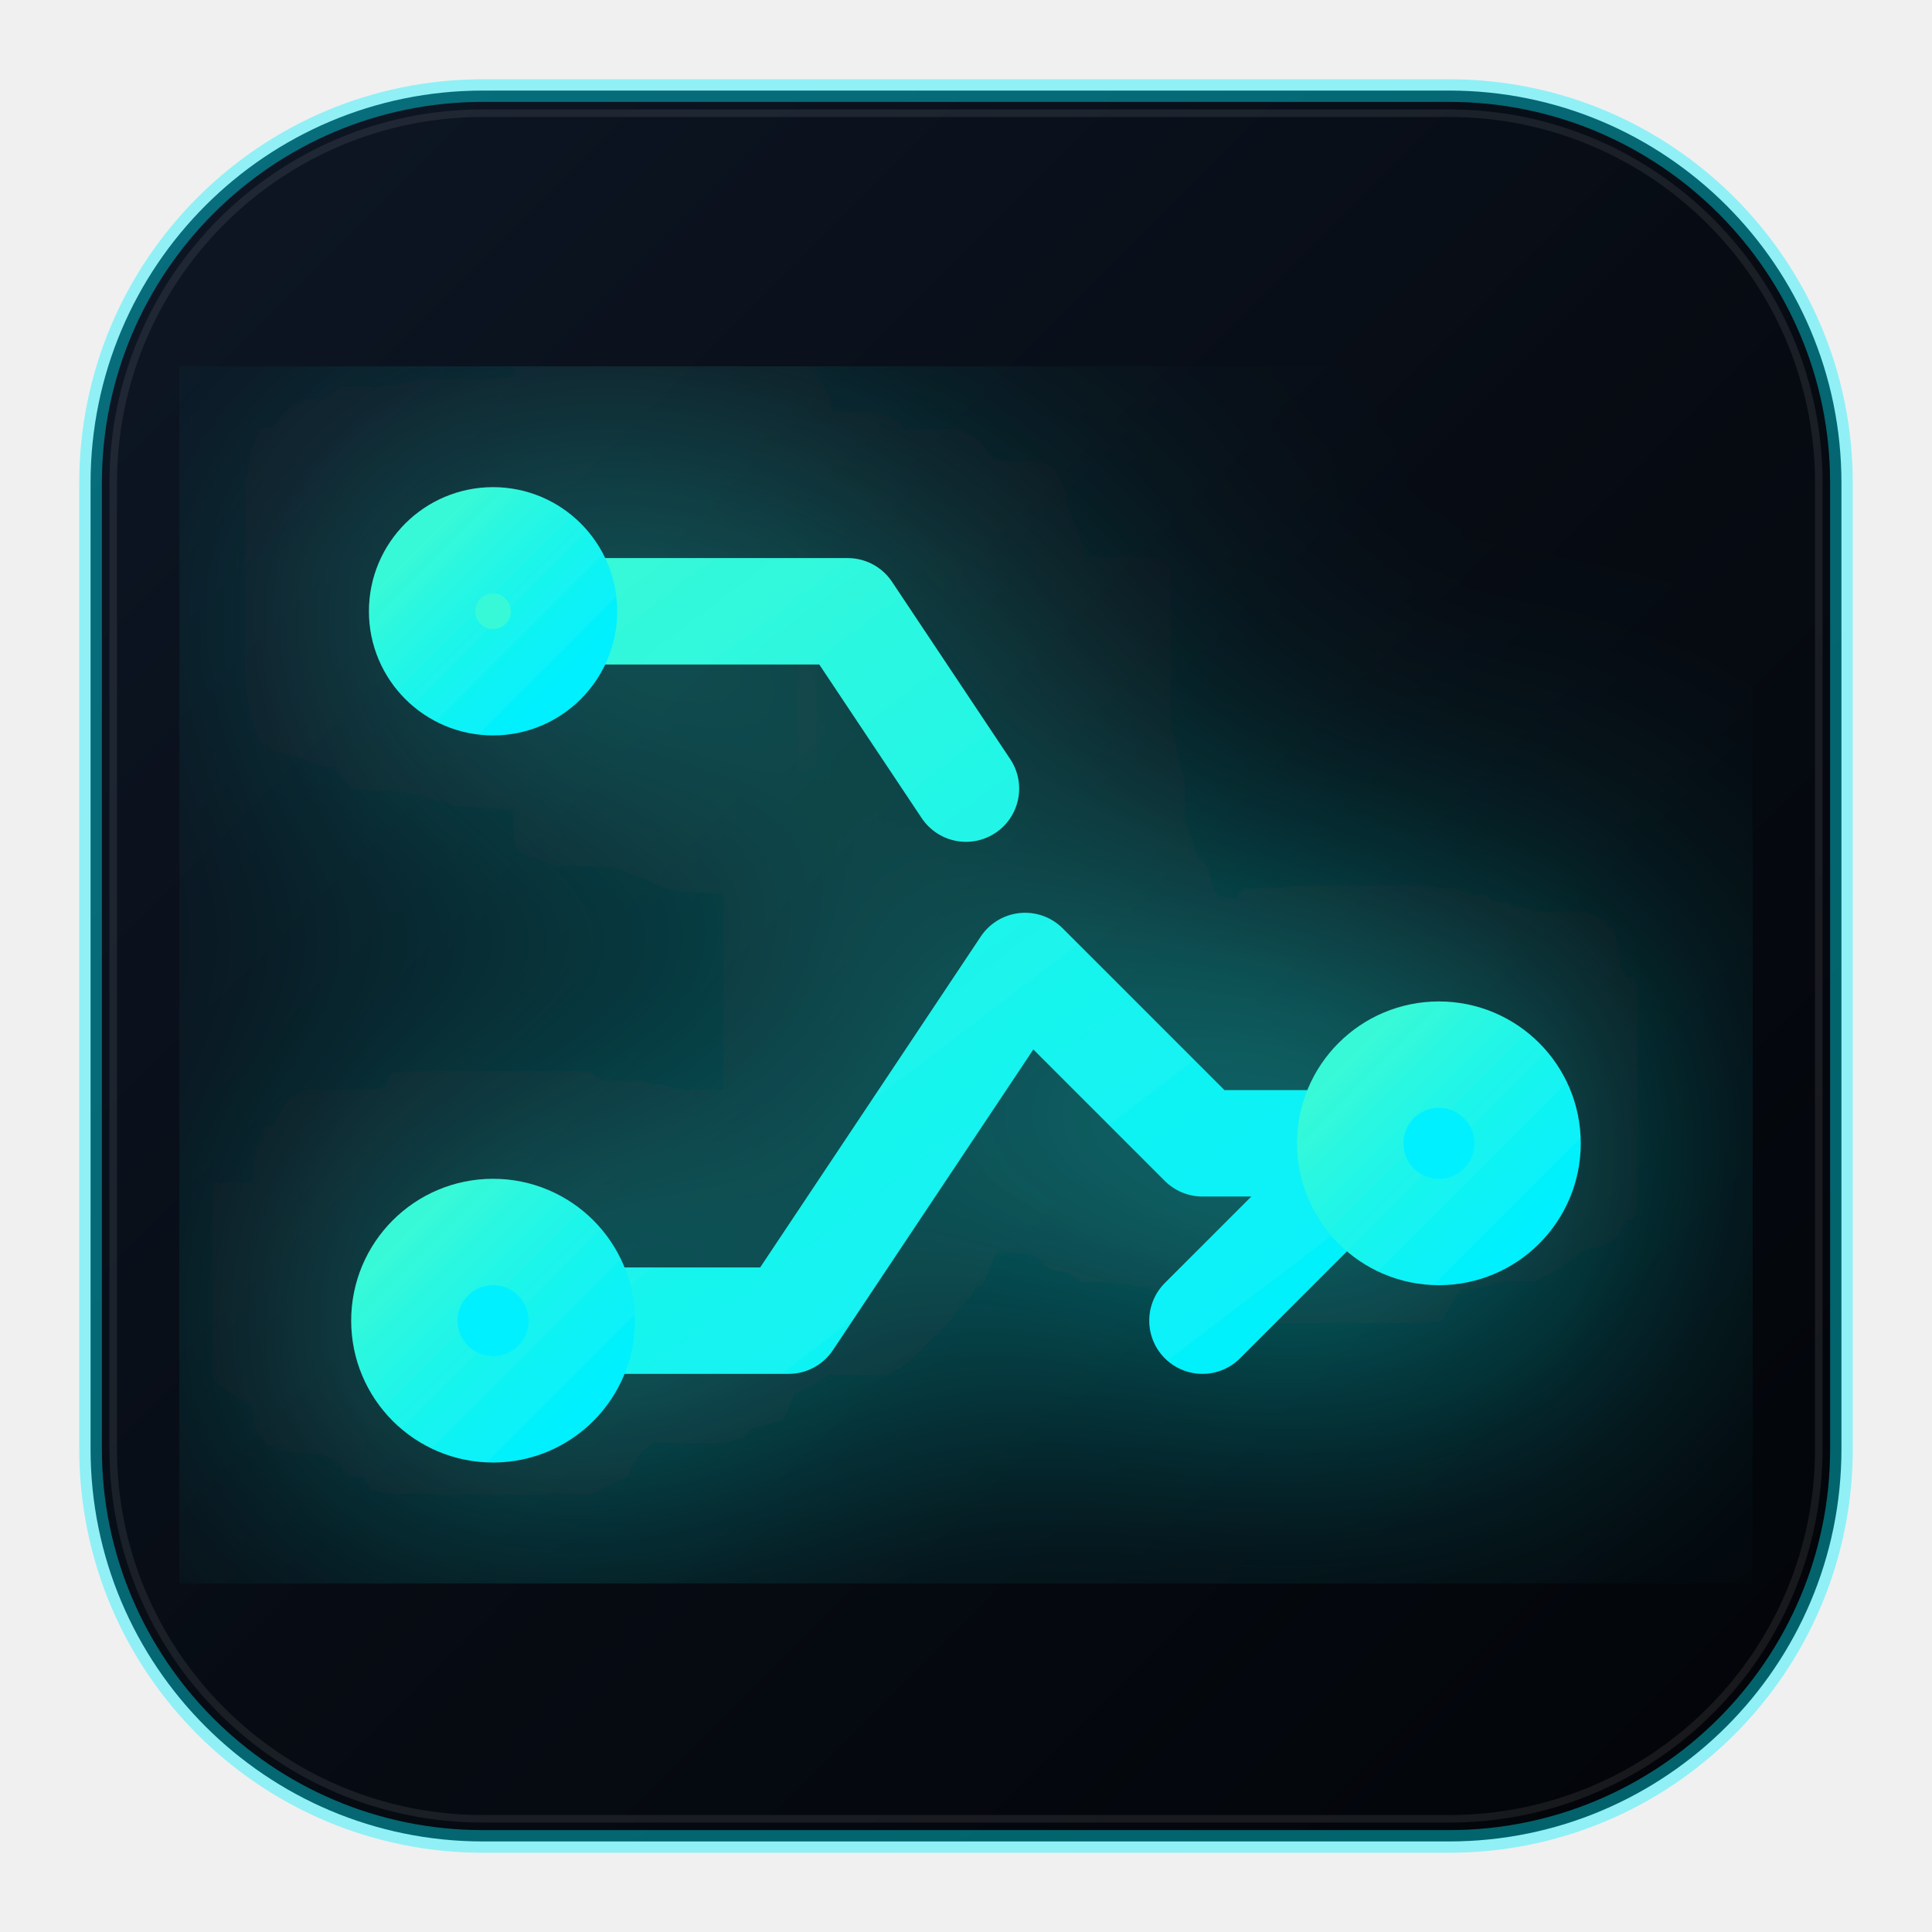
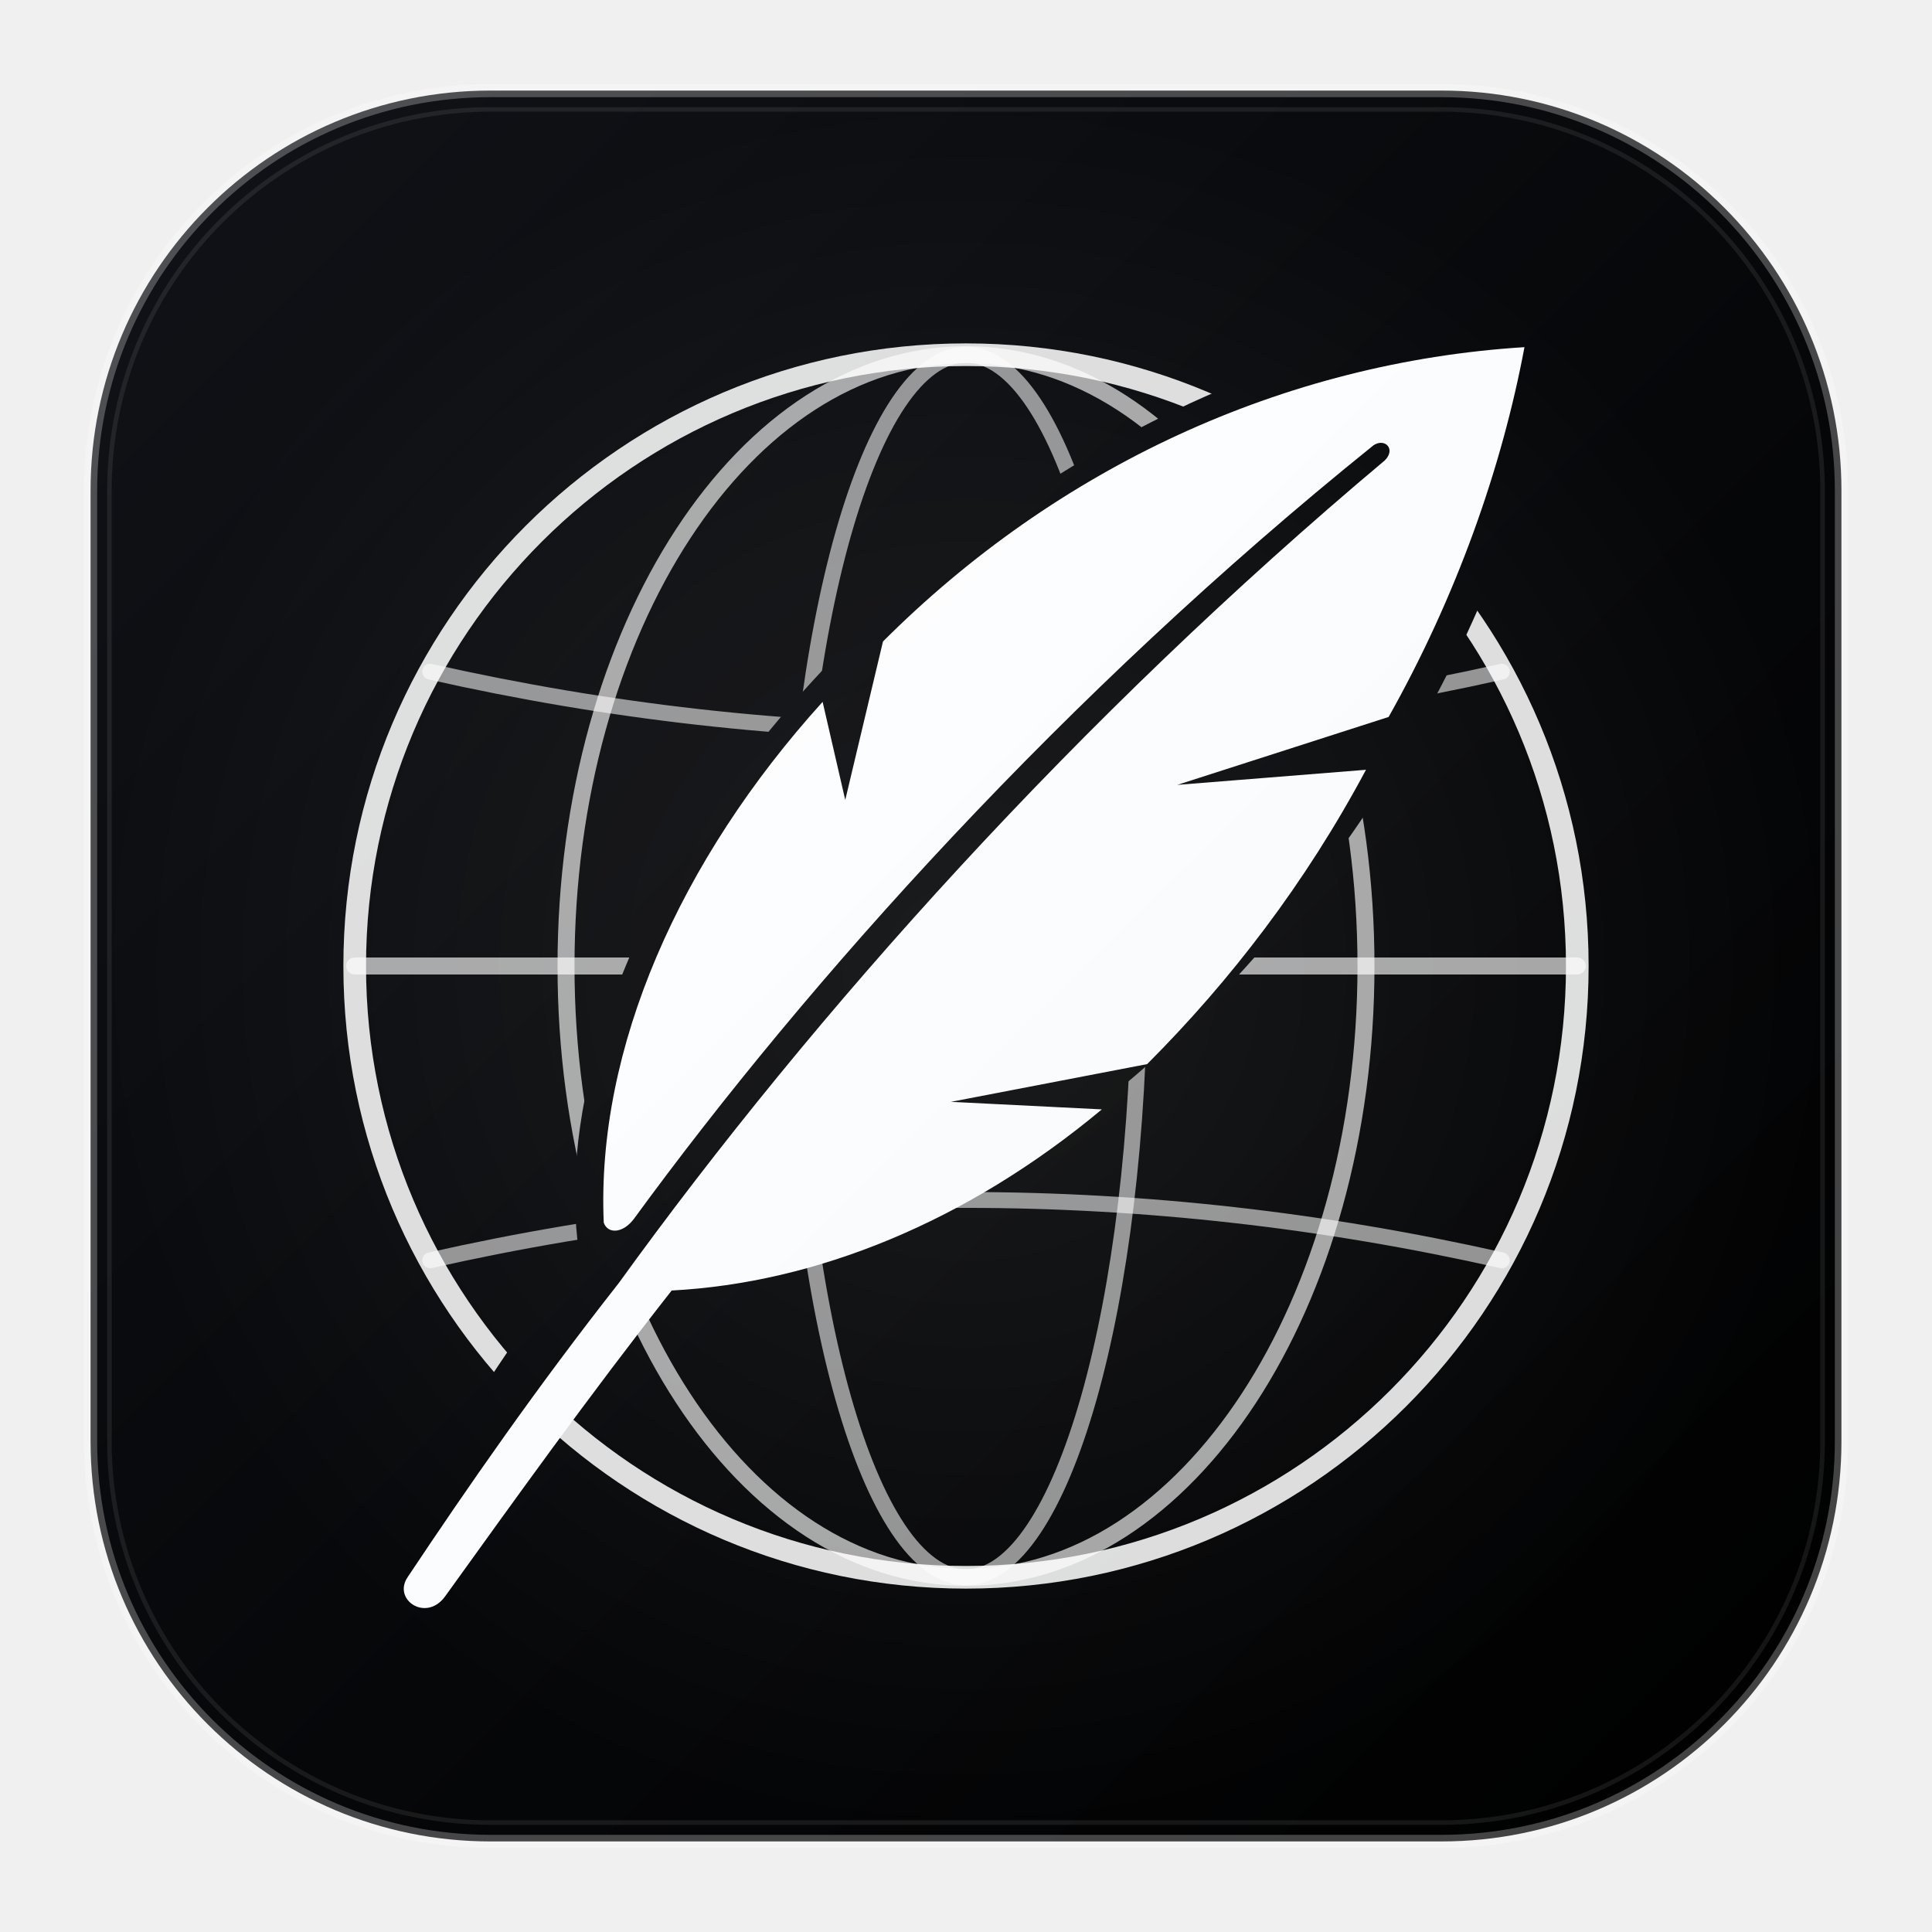
<svg xmlns="http://www.w3.org/2000/svg" viewBox="0 0 512 512" width="512" height="512">
  <defs>
    <linearGradient id="bg" x1="0%" y1="0%" x2="100%" y2="100%">
-       <stop offset="0%" stop-color="#0e1726" />
-       <stop offset="50%" stop-color="#070c14" />
-       <stop offset="100%" stop-color="#020408" />
+       <stop offset="0%" stop-color="#111318" />
+       <stop offset="55%" stop-color="#060709" />
+       <stop offset="100%" stop-color="#000000" />
    </linearGradient>
-     <linearGradient id="cyanGrad" x1="0%" y1="0%" x2="100%" y2="100%">
-       <stop offset="0%" stop-color="#38f9d7" />
-       <stop offset="100%" stop-color="#00f0ff" />
+     <linearGradient id="featherWhite" x1="15%" y1="10%" x2="85%" y2="90%">
+       <stop offset="0%" stop-color="#ffffff" />
+       <stop offset="80%" stop-color="#f8fafc" />
+       <stop offset="100%" stop-color="#e2e8f0" />
    </linearGradient>
-     <filter id="glow" x="-20%" y="-20%" width="140%" height="140%">
-       <feGaussianBlur stdDeviation="12" result="blur" />
-       <feComposite in="SourceGraphic" in2="blur" operator="over" />
-     </filter>
+     <radialGradient id="ambient" cx="50%" cy="50%" r="50%">
+       <stop offset="0%" stop-color="#ffffff" stop-opacity="0.08" />
+       <stop offset="100%" stop-color="#ffffff" stop-opacity="0" />
+     </radialGradient>
+     <mask id="planetKnockout">
+       <rect x="0" y="0" width="512" height="512" fill="white" />
+       <path fill="black" stroke="black" stroke-width="18" stroke-linejoin="round" stroke-linecap="round" d="         M 404 92         C 332 98 256 140 204 208         C 174 248 158 292 162 328         C 202 334 254 316 302 272         C 356 222 392 156 404 92         Z" />
+       <path fill="none" stroke="black" stroke-width="22" stroke-linecap="round" d="         M 186 306         C 158 342 132 380 110 418" />
+     </mask>
  </defs>
-   <rect x="24" y="24" width="464" height="464" rx="104" fill="url(#bg)" stroke="#00f0ff" stroke-width="6" stroke-opacity="0.4" />
-   <rect x="30" y="30" width="452" height="452" rx="98" fill="none" stroke="#ffffff" stroke-width="2" stroke-opacity="0.08" />
-   <g transform="translate(68, 68) scale(15.666)" stroke="url(#cyanGrad)" stroke-width="1.8" stroke-linecap="round" stroke-linejoin="round" fill="none" filter="url(#glow)">
-     <path d="M4 18h5l4-6 3 3h4M4 6h6l2 3m4 9 3-3" />
-     <circle cx="4" cy="18" r="1.5" fill="#00f0ff" />
-     <circle cx="20" cy="15" r="1.5" fill="#00f0ff" />
-     <circle cx="4" cy="6" r="1.2" fill="#38f9d7" />
+   <rect x="24" y="24" width="464" height="464" rx="106" fill="url(#bg)" stroke="#ffffff" stroke-width="3.5" stroke-opacity="0.26" />
+   <rect x="24" y="24" width="464" height="464" rx="106" fill="url(#ambient)" />
+   <rect x="29" y="29" width="454" height="454" rx="101" fill="none" stroke="#ffffff" stroke-width="1.2" stroke-opacity="0.08" />
+   <g mask="url(#planetKnockout)" fill="none" stroke="#ffffff" stroke-linecap="round">
+     <circle cx="256" cy="256" r="162" stroke-width="6" stroke-opacity="0.86" />
+     <ellipse cx="256" cy="256" rx="106" ry="162" stroke-width="4.5" stroke-opacity="0.64" />
+     <ellipse cx="256" cy="256" rx="46" ry="162" stroke-width="4.2" stroke-opacity="0.56" />
+     <line x1="94" y1="256" x2="418" y2="256" stroke-width="4.5" stroke-opacity="0.64" />
+     <path d="M 114 178 Q 256 210 398 178" stroke-width="4.2" stroke-opacity="0.56" />
+     <path d="M 114 334 Q 256 302 398 334" stroke-width="4.2" stroke-opacity="0.56" />
+   </g>
+   <g fill="url(#featherWhite)">
+     <path d="       M 404 92       C 340 96 280 124 234 170       L 224 212       L 218 186       C 180 228 158 278 160 324       C 161 327 165 327 168 323       C 214 260 282 184 364 118       C 367 116 370 119 367 122       C 286 190 216 268 164 340       C 142 368 124 394 108 418       C 104 424 113 430 118 423       C 136 398 156 370 178 342       C 216 340 256 324 292 294       L 252 292       L 304 282       C 326 260 346 234 362 204       L 312 208       L 368 190       C 386 158 398 124 404 92       Z" />
  </g>
</svg>
